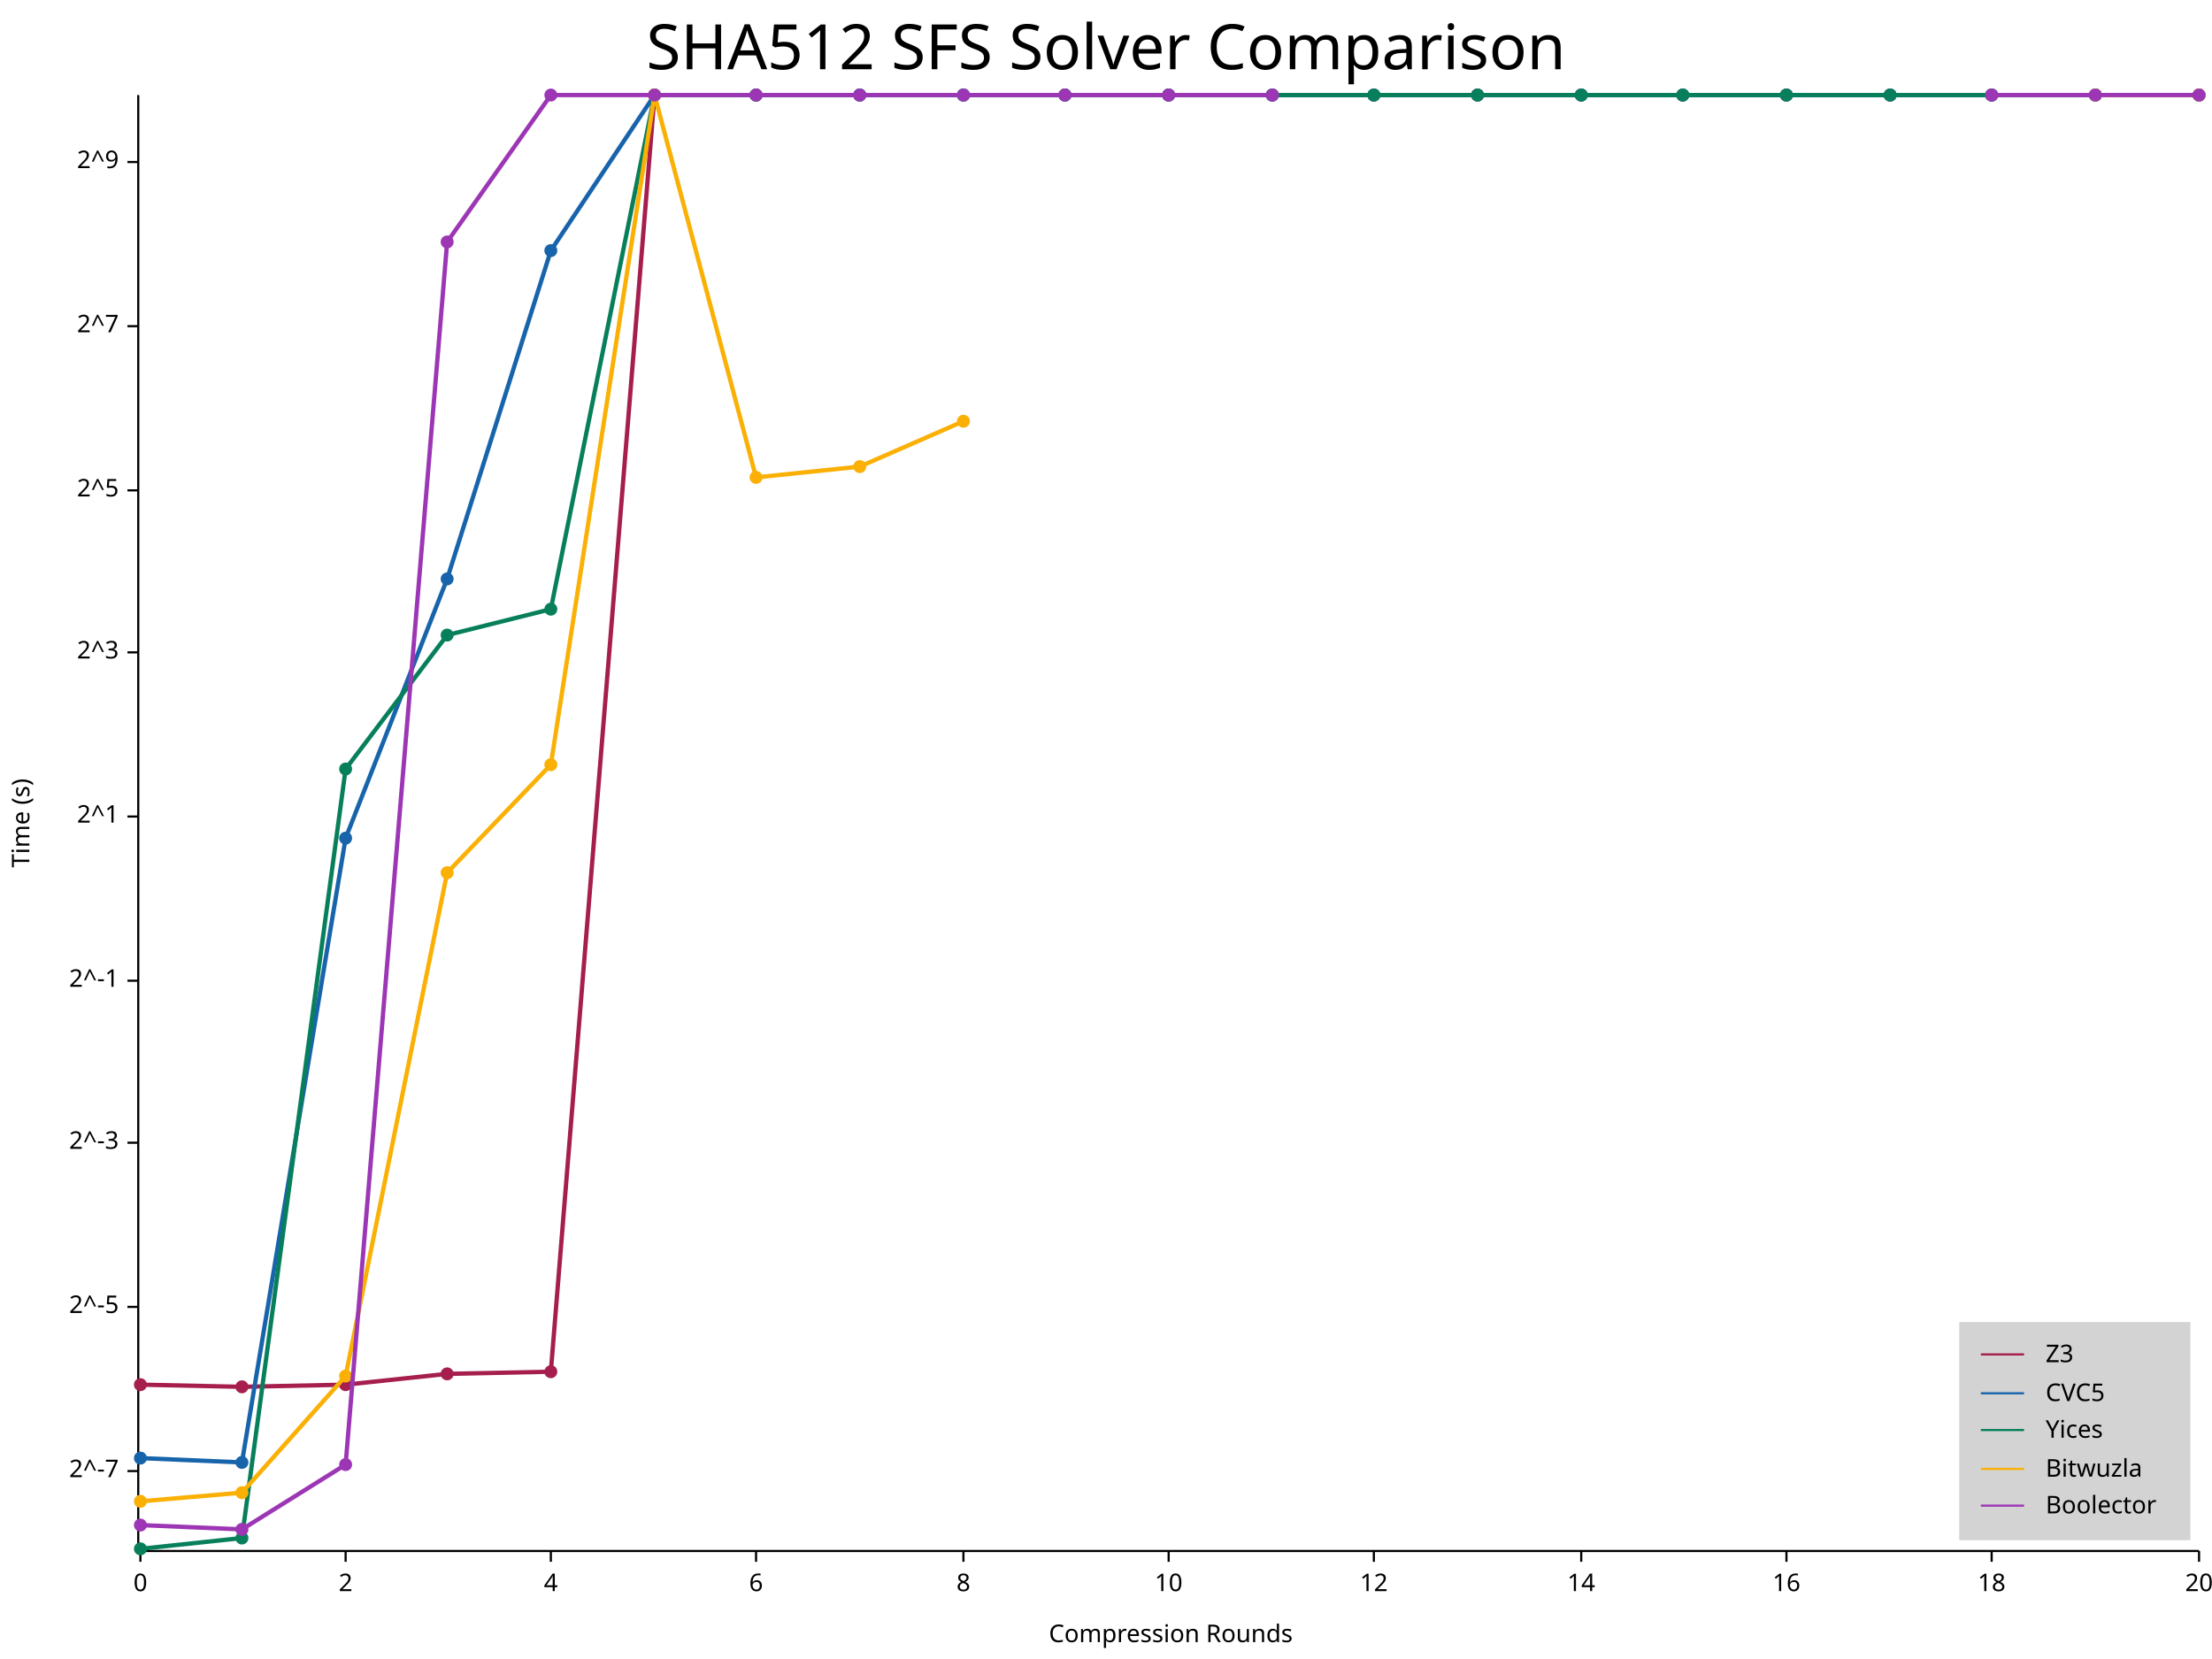
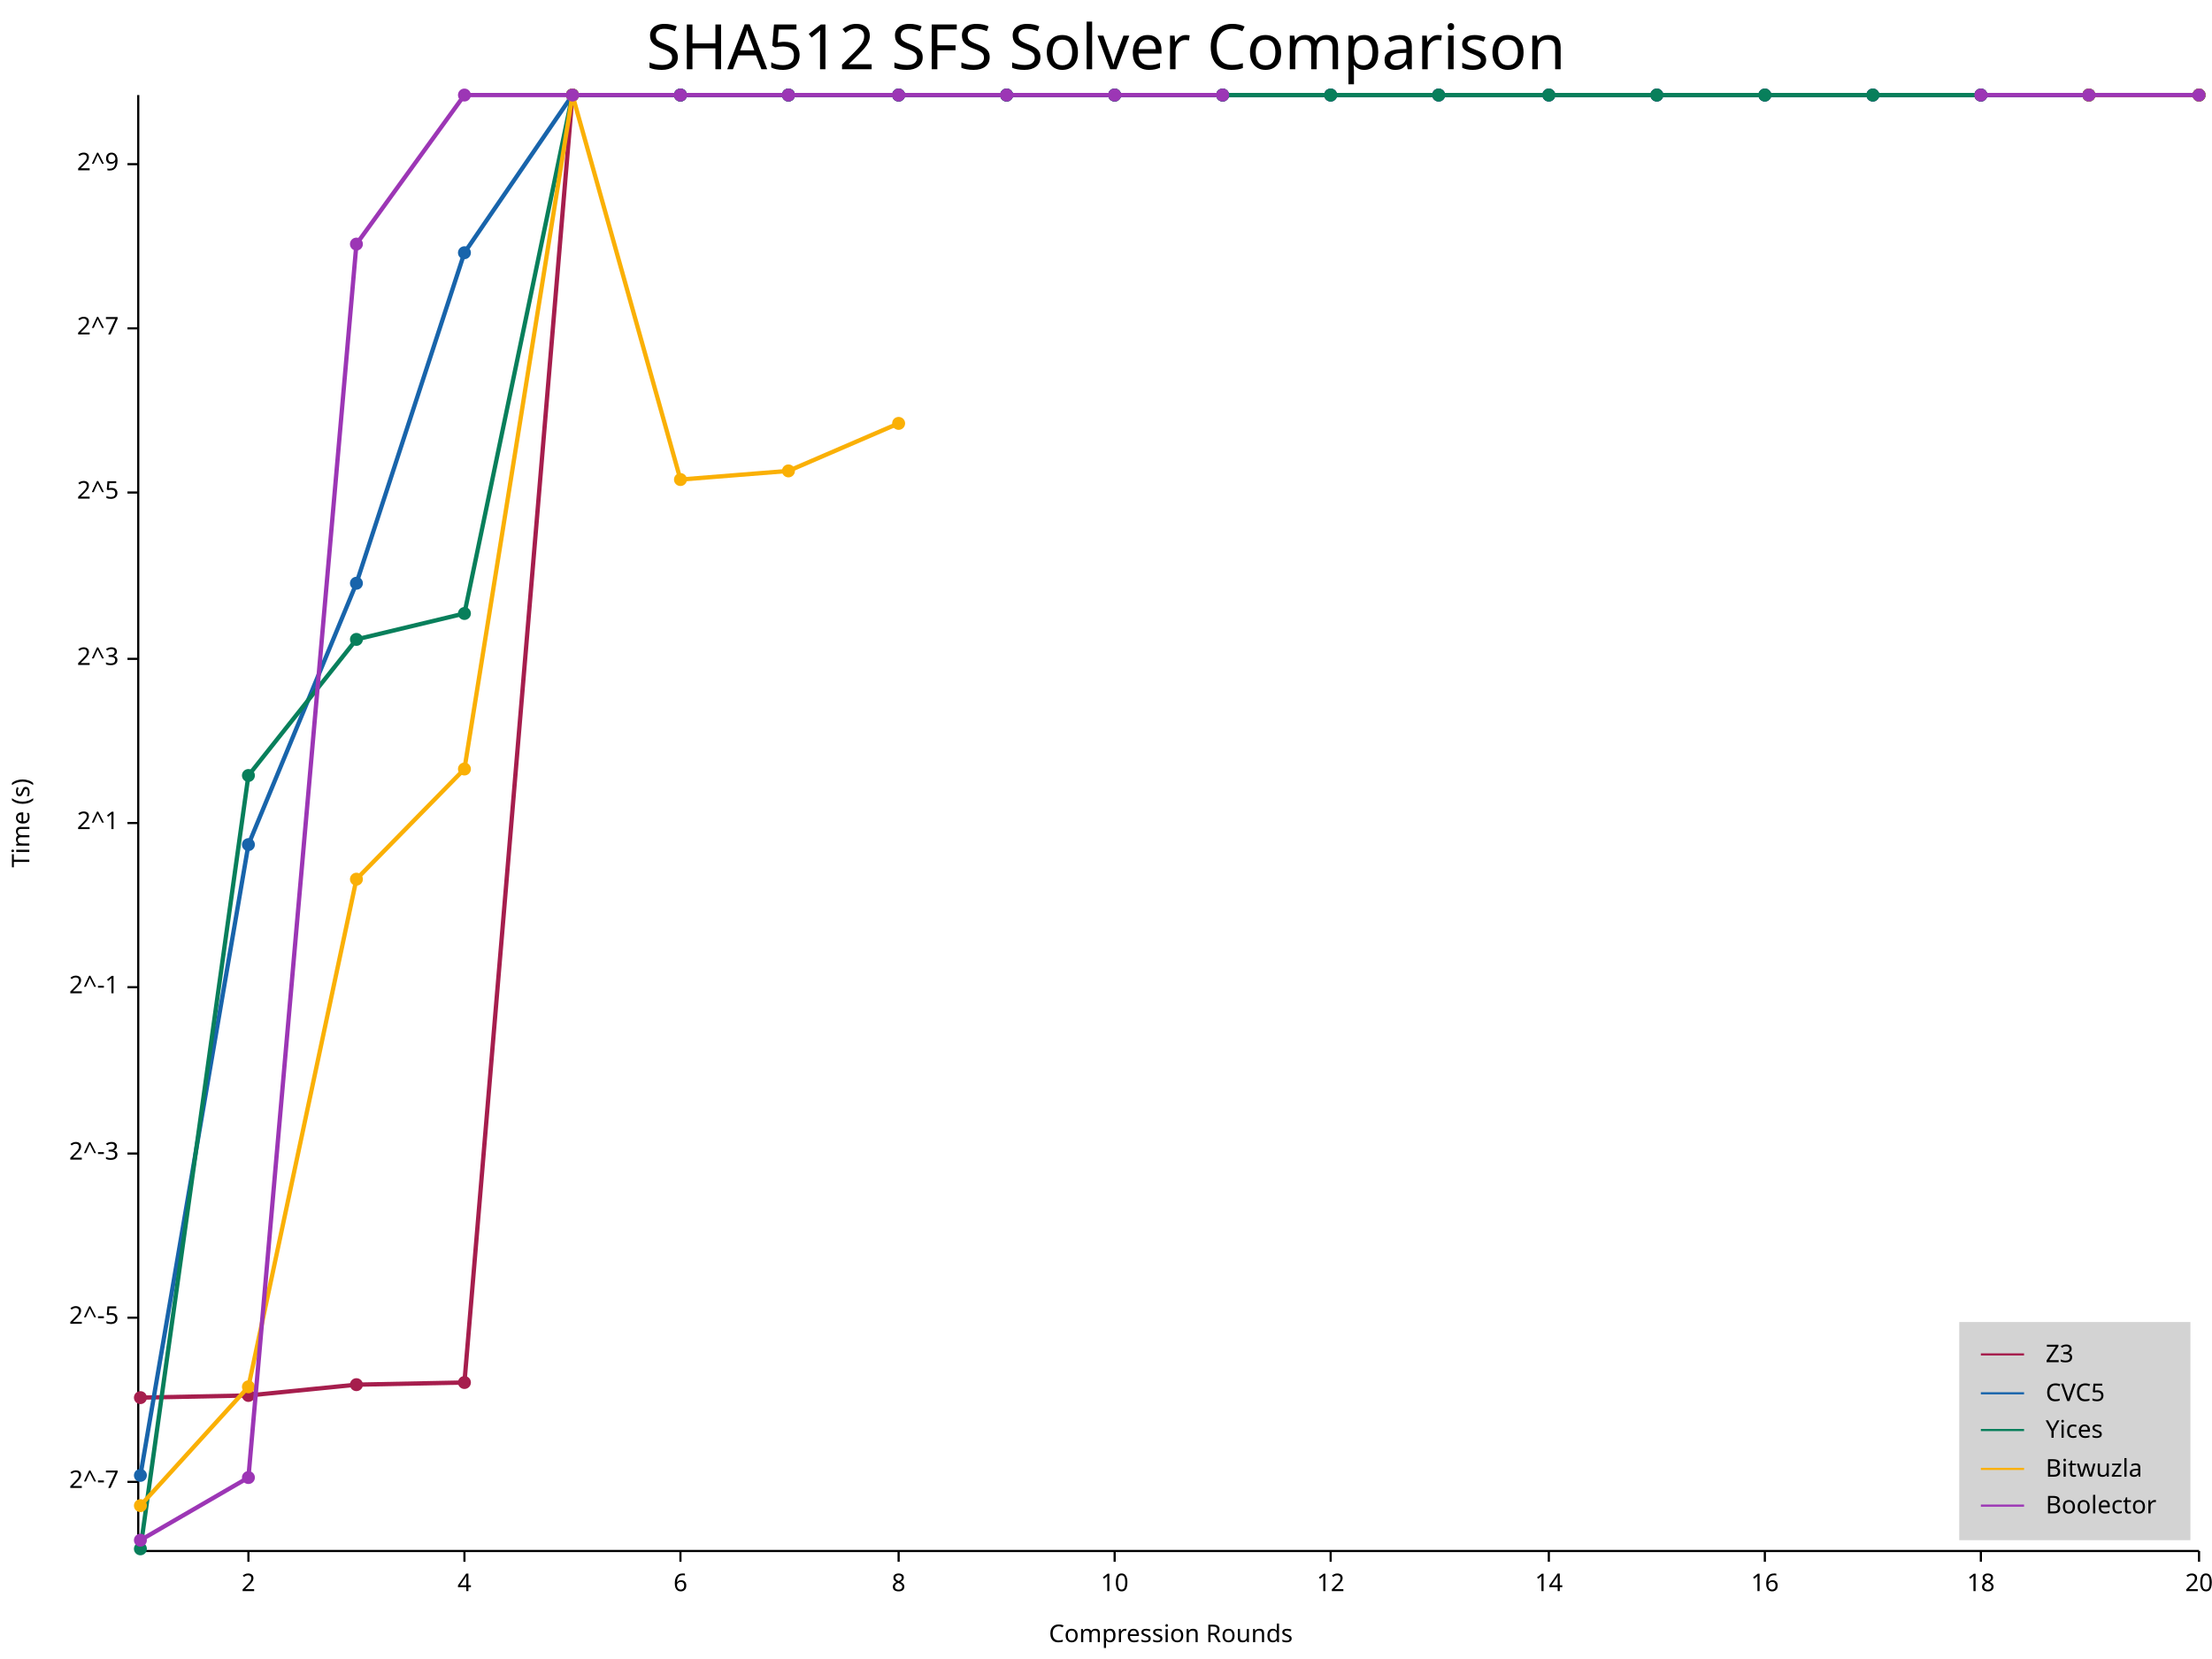
<svg xmlns="http://www.w3.org/2000/svg" width="1024" height="768" viewBox="0 0 1024 768">
  <rect x="0" y="0" width="1024" height="768" opacity="1" fill="#FFFFFF" stroke="none" />
  <text x="512" y="10" dy="0.76em" text-anchor="middle" font-family="noto sans" font-size="29.032" opacity="1" fill="#000000">
SHA512 SFS Solver Comparison
</text>
  <text x="542" y="763" dy="-0.5ex" text-anchor="middle" font-family="noto sans" font-size="11.29" opacity="1" fill="#000000">
Compression Rounds
</text>
  <polyline fill="none" opacity="1" stroke="#000000" stroke-width="1" points="65,718 1018,718 " />
-   <text x="65" y="728" dy="0.76em" text-anchor="middle" font-family="noto sans" font-size="11.29" opacity="1" fill="#000000">
- 0
- </text>
-   <polyline fill="none" opacity="1" stroke="#000000" stroke-width="1" points="65,718 65,723 " />
-   <text x="160" y="728" dy="0.76em" text-anchor="middle" font-family="noto sans" font-size="11.29" opacity="1" fill="#000000">
+   <text x="115" y="728" dy="0.76em" text-anchor="middle" font-family="noto sans" font-size="11.29" opacity="1" fill="#000000">
2
</text>
-   <polyline fill="none" opacity="1" stroke="#000000" stroke-width="1" points="160,718 160,723 " />
-   <text x="255" y="728" dy="0.76em" text-anchor="middle" font-family="noto sans" font-size="11.29" opacity="1" fill="#000000">
+   <polyline fill="none" opacity="1" stroke="#000000" stroke-width="1" points="115,718 115,723 " />
+   <text x="215" y="728" dy="0.76em" text-anchor="middle" font-family="noto sans" font-size="11.29" opacity="1" fill="#000000">
4
</text>
-   <polyline fill="none" opacity="1" stroke="#000000" stroke-width="1" points="255,718 255,723 " />
-   <text x="350" y="728" dy="0.76em" text-anchor="middle" font-family="noto sans" font-size="11.29" opacity="1" fill="#000000">
+   <polyline fill="none" opacity="1" stroke="#000000" stroke-width="1" points="215,718 215,723 " />
+   <text x="315" y="728" dy="0.76em" text-anchor="middle" font-family="noto sans" font-size="11.29" opacity="1" fill="#000000">
6
</text>
-   <polyline fill="none" opacity="1" stroke="#000000" stroke-width="1" points="350,718 350,723 " />
-   <text x="446" y="728" dy="0.76em" text-anchor="middle" font-family="noto sans" font-size="11.29" opacity="1" fill="#000000">
+   <polyline fill="none" opacity="1" stroke="#000000" stroke-width="1" points="315,718 315,723 " />
+   <text x="416" y="728" dy="0.76em" text-anchor="middle" font-family="noto sans" font-size="11.29" opacity="1" fill="#000000">
8
</text>
-   <polyline fill="none" opacity="1" stroke="#000000" stroke-width="1" points="446,718 446,723 " />
-   <text x="541" y="728" dy="0.76em" text-anchor="middle" font-family="noto sans" font-size="11.29" opacity="1" fill="#000000">
+   <polyline fill="none" opacity="1" stroke="#000000" stroke-width="1" points="416,718 416,723 " />
+   <text x="516" y="728" dy="0.76em" text-anchor="middle" font-family="noto sans" font-size="11.29" opacity="1" fill="#000000">
10
</text>
-   <polyline fill="none" opacity="1" stroke="#000000" stroke-width="1" points="541,718 541,723 " />
-   <text x="636" y="728" dy="0.76em" text-anchor="middle" font-family="noto sans" font-size="11.29" opacity="1" fill="#000000">
+   <polyline fill="none" opacity="1" stroke="#000000" stroke-width="1" points="516,718 516,723 " />
+   <text x="616" y="728" dy="0.76em" text-anchor="middle" font-family="noto sans" font-size="11.29" opacity="1" fill="#000000">
12
</text>
-   <polyline fill="none" opacity="1" stroke="#000000" stroke-width="1" points="636,718 636,723 " />
-   <text x="732" y="728" dy="0.76em" text-anchor="middle" font-family="noto sans" font-size="11.29" opacity="1" fill="#000000">
+   <polyline fill="none" opacity="1" stroke="#000000" stroke-width="1" points="616,718 616,723 " />
+   <text x="717" y="728" dy="0.76em" text-anchor="middle" font-family="noto sans" font-size="11.29" opacity="1" fill="#000000">
14
</text>
-   <polyline fill="none" opacity="1" stroke="#000000" stroke-width="1" points="732,718 732,723 " />
-   <text x="827" y="728" dy="0.76em" text-anchor="middle" font-family="noto sans" font-size="11.29" opacity="1" fill="#000000">
+   <polyline fill="none" opacity="1" stroke="#000000" stroke-width="1" points="717,718 717,723 " />
+   <text x="817" y="728" dy="0.76em" text-anchor="middle" font-family="noto sans" font-size="11.29" opacity="1" fill="#000000">
16
</text>
-   <polyline fill="none" opacity="1" stroke="#000000" stroke-width="1" points="827,718 827,723 " />
-   <text x="922" y="728" dy="0.76em" text-anchor="middle" font-family="noto sans" font-size="11.29" opacity="1" fill="#000000">
+   <polyline fill="none" opacity="1" stroke="#000000" stroke-width="1" points="817,718 817,723 " />
+   <text x="917" y="728" dy="0.76em" text-anchor="middle" font-family="noto sans" font-size="11.29" opacity="1" fill="#000000">
18
</text>
-   <polyline fill="none" opacity="1" stroke="#000000" stroke-width="1" points="922,718 922,723 " />
+   <polyline fill="none" opacity="1" stroke="#000000" stroke-width="1" points="917,718 917,723 " />
  <text x="1018" y="728" dy="0.76em" text-anchor="middle" font-family="noto sans" font-size="11.29" opacity="1" fill="#000000">
20
</text>
  <polyline fill="none" opacity="1" stroke="#000000" stroke-width="1" points="1018,718 1018,723 " />
  <text x="5" y="381" dy="0.76em" text-anchor="middle" font-family="noto sans" font-size="11.29" opacity="1" fill="#000000" transform="rotate(270, 5, 381)">
Time (s)
</text>
  <polyline fill="none" opacity="1" stroke="#000000" stroke-width="1" points="64,44 64,717 " />
-   <text x="55" y="681" dy="0.5ex" text-anchor="end" font-family="noto sans" font-size="11.29" opacity="1" fill="#000000">
+   <text x="55" y="686" dy="0.5ex" text-anchor="end" font-family="noto sans" font-size="11.29" opacity="1" fill="#000000">
2^-7
</text>
-   <polyline fill="none" opacity="1" stroke="#000000" stroke-width="1" points="59,681 64,681 " />
-   <text x="55" y="605" dy="0.5ex" text-anchor="end" font-family="noto sans" font-size="11.29" opacity="1" fill="#000000">
+   <polyline fill="none" opacity="1" stroke="#000000" stroke-width="1" points="59,686 64,686 " />
+   <text x="55" y="610" dy="0.5ex" text-anchor="end" font-family="noto sans" font-size="11.29" opacity="1" fill="#000000">
2^-5
</text>
-   <polyline fill="none" opacity="1" stroke="#000000" stroke-width="1" points="59,605 64,605 " />
-   <text x="55" y="529" dy="0.5ex" text-anchor="end" font-family="noto sans" font-size="11.29" opacity="1" fill="#000000">
+   <polyline fill="none" opacity="1" stroke="#000000" stroke-width="1" points="59,610 64,610 " />
+   <text x="55" y="534" dy="0.5ex" text-anchor="end" font-family="noto sans" font-size="11.29" opacity="1" fill="#000000">
2^-3
</text>
-   <polyline fill="none" opacity="1" stroke="#000000" stroke-width="1" points="59,529 64,529 " />
-   <text x="55" y="454" dy="0.5ex" text-anchor="end" font-family="noto sans" font-size="11.29" opacity="1" fill="#000000">
+   <polyline fill="none" opacity="1" stroke="#000000" stroke-width="1" points="59,534 64,534 " />
+   <text x="55" y="457" dy="0.5ex" text-anchor="end" font-family="noto sans" font-size="11.29" opacity="1" fill="#000000">
2^-1
</text>
-   <polyline fill="none" opacity="1" stroke="#000000" stroke-width="1" points="59,454 64,454 " />
-   <text x="55" y="378" dy="0.5ex" text-anchor="end" font-family="noto sans" font-size="11.29" opacity="1" fill="#000000">
+   <polyline fill="none" opacity="1" stroke="#000000" stroke-width="1" points="59,457 64,457 " />
+   <text x="55" y="381" dy="0.5ex" text-anchor="end" font-family="noto sans" font-size="11.29" opacity="1" fill="#000000">
2^1
</text>
-   <polyline fill="none" opacity="1" stroke="#000000" stroke-width="1" points="59,378 64,378 " />
-   <text x="55" y="302" dy="0.5ex" text-anchor="end" font-family="noto sans" font-size="11.29" opacity="1" fill="#000000">
+   <polyline fill="none" opacity="1" stroke="#000000" stroke-width="1" points="59,381 64,381 " />
+   <text x="55" y="305" dy="0.5ex" text-anchor="end" font-family="noto sans" font-size="11.29" opacity="1" fill="#000000">
2^3
</text>
-   <polyline fill="none" opacity="1" stroke="#000000" stroke-width="1" points="59,302 64,302 " />
-   <text x="55" y="227" dy="0.5ex" text-anchor="end" font-family="noto sans" font-size="11.29" opacity="1" fill="#000000">
+   <polyline fill="none" opacity="1" stroke="#000000" stroke-width="1" points="59,305 64,305 " />
+   <text x="55" y="228" dy="0.5ex" text-anchor="end" font-family="noto sans" font-size="11.29" opacity="1" fill="#000000">
2^5
</text>
-   <polyline fill="none" opacity="1" stroke="#000000" stroke-width="1" points="59,227 64,227 " />
-   <text x="55" y="151" dy="0.5ex" text-anchor="end" font-family="noto sans" font-size="11.29" opacity="1" fill="#000000">
+   <polyline fill="none" opacity="1" stroke="#000000" stroke-width="1" points="59,228 64,228 " />
+   <text x="55" y="152" dy="0.5ex" text-anchor="end" font-family="noto sans" font-size="11.29" opacity="1" fill="#000000">
2^7
</text>
-   <polyline fill="none" opacity="1" stroke="#000000" stroke-width="1" points="59,151 64,151 " />
-   <text x="55" y="75" dy="0.5ex" text-anchor="end" font-family="noto sans" font-size="11.29" opacity="1" fill="#000000">
+   <polyline fill="none" opacity="1" stroke="#000000" stroke-width="1" points="59,152 64,152 " />
+   <text x="55" y="76" dy="0.5ex" text-anchor="end" font-family="noto sans" font-size="11.29" opacity="1" fill="#000000">
2^9
</text>
-   <polyline fill="none" opacity="1" stroke="#000000" stroke-width="1" points="59,75 64,75 " />
-   <polyline fill="none" opacity="1" stroke="#A61E4D" stroke-width="2" points="65,641 112,642 160,641 207,636 255,635 303,44 350,44 398,44 446,44 493,44 541,44 589,44 636,44 684,44 732,44 779,44 827,44 875,44 922,44 970,44 1018,44 " />
-   <circle cx="65" cy="641" r="3" opacity="1" fill="#A61E4D" stroke="none" stroke-width="1" />
-   <circle cx="112" cy="642" r="3" opacity="1" fill="#A61E4D" stroke="none" stroke-width="1" />
-   <circle cx="160" cy="641" r="3" opacity="1" fill="#A61E4D" stroke="none" stroke-width="1" />
-   <circle cx="207" cy="636" r="3" opacity="1" fill="#A61E4D" stroke="none" stroke-width="1" />
-   <circle cx="255" cy="635" r="3" opacity="1" fill="#A61E4D" stroke="none" stroke-width="1" />
-   <circle cx="303" cy="44" r="3" opacity="1" fill="#A61E4D" stroke="none" stroke-width="1" />
-   <circle cx="350" cy="44" r="3" opacity="1" fill="#A61E4D" stroke="none" stroke-width="1" />
-   <circle cx="398" cy="44" r="3" opacity="1" fill="#A61E4D" stroke="none" stroke-width="1" />
-   <circle cx="446" cy="44" r="3" opacity="1" fill="#A61E4D" stroke="none" stroke-width="1" />
-   <circle cx="493" cy="44" r="3" opacity="1" fill="#A61E4D" stroke="none" stroke-width="1" />
-   <circle cx="541" cy="44" r="3" opacity="1" fill="#A61E4D" stroke="none" stroke-width="1" />
-   <circle cx="589" cy="44" r="3" opacity="1" fill="#A61E4D" stroke="none" stroke-width="1" />
-   <circle cx="636" cy="44" r="3" opacity="1" fill="#A61E4D" stroke="none" stroke-width="1" />
-   <circle cx="684" cy="44" r="3" opacity="1" fill="#A61E4D" stroke="none" stroke-width="1" />
-   <circle cx="732" cy="44" r="3" opacity="1" fill="#A61E4D" stroke="none" stroke-width="1" />
-   <circle cx="779" cy="44" r="3" opacity="1" fill="#A61E4D" stroke="none" stroke-width="1" />
-   <circle cx="827" cy="44" r="3" opacity="1" fill="#A61E4D" stroke="none" stroke-width="1" />
-   <circle cx="875" cy="44" r="3" opacity="1" fill="#A61E4D" stroke="none" stroke-width="1" />
-   <circle cx="922" cy="44" r="3" opacity="1" fill="#A61E4D" stroke="none" stroke-width="1" />
-   <circle cx="970" cy="44" r="3" opacity="1" fill="#A61E4D" stroke="none" stroke-width="1" />
+   <polyline fill="none" opacity="1" stroke="#000000" stroke-width="1" points="59,76 64,76 " />
+   <polyline fill="none" opacity="1" stroke="#A61E4D" stroke-width="2" points="65,647 115,646 165,641 215,640 265,44 315,44 365,44 416,44 466,44 516,44 566,44 616,44 666,44 717,44 767,44 817,44 867,44 917,44 967,44 1018,44 " />
+   <circle cx="65" cy="647" r="3" opacity="1" fill="#A61E4D" stroke="none" stroke-width="1" />
+   <circle cx="115" cy="646" r="3" opacity="1" fill="#A61E4D" stroke="none" stroke-width="1" />
+   <circle cx="165" cy="641" r="3" opacity="1" fill="#A61E4D" stroke="none" stroke-width="1" />
+   <circle cx="215" cy="640" r="3" opacity="1" fill="#A61E4D" stroke="none" stroke-width="1" />
+   <circle cx="265" cy="44" r="3" opacity="1" fill="#A61E4D" stroke="none" stroke-width="1" />
+   <circle cx="315" cy="44" r="3" opacity="1" fill="#A61E4D" stroke="none" stroke-width="1" />
+   <circle cx="365" cy="44" r="3" opacity="1" fill="#A61E4D" stroke="none" stroke-width="1" />
+   <circle cx="416" cy="44" r="3" opacity="1" fill="#A61E4D" stroke="none" stroke-width="1" />
+   <circle cx="466" cy="44" r="3" opacity="1" fill="#A61E4D" stroke="none" stroke-width="1" />
+   <circle cx="516" cy="44" r="3" opacity="1" fill="#A61E4D" stroke="none" stroke-width="1" />
+   <circle cx="566" cy="44" r="3" opacity="1" fill="#A61E4D" stroke="none" stroke-width="1" />
+   <circle cx="616" cy="44" r="3" opacity="1" fill="#A61E4D" stroke="none" stroke-width="1" />
+   <circle cx="666" cy="44" r="3" opacity="1" fill="#A61E4D" stroke="none" stroke-width="1" />
+   <circle cx="717" cy="44" r="3" opacity="1" fill="#A61E4D" stroke="none" stroke-width="1" />
+   <circle cx="767" cy="44" r="3" opacity="1" fill="#A61E4D" stroke="none" stroke-width="1" />
+   <circle cx="817" cy="44" r="3" opacity="1" fill="#A61E4D" stroke="none" stroke-width="1" />
+   <circle cx="867" cy="44" r="3" opacity="1" fill="#A61E4D" stroke="none" stroke-width="1" />
+   <circle cx="917" cy="44" r="3" opacity="1" fill="#A61E4D" stroke="none" stroke-width="1" />
+   <circle cx="967" cy="44" r="3" opacity="1" fill="#A61E4D" stroke="none" stroke-width="1" />
  <circle cx="1018" cy="44" r="3" opacity="1" fill="#A61E4D" stroke="none" stroke-width="1" />
-   <polyline fill="none" opacity="1" stroke="#1864AB" stroke-width="2" points="65,675 112,677 160,388 207,268 255,116 303,44 350,44 398,44 446,44 493,44 541,44 589,44 636,44 684,44 732,44 779,44 827,44 875,44 922,44 970,44 1018,44 " />
-   <circle cx="65" cy="675" r="3" opacity="1" fill="#1864AB" stroke="none" stroke-width="1" />
-   <circle cx="112" cy="677" r="3" opacity="1" fill="#1864AB" stroke="none" stroke-width="1" />
-   <circle cx="160" cy="388" r="3" opacity="1" fill="#1864AB" stroke="none" stroke-width="1" />
-   <circle cx="207" cy="268" r="3" opacity="1" fill="#1864AB" stroke="none" stroke-width="1" />
-   <circle cx="255" cy="116" r="3" opacity="1" fill="#1864AB" stroke="none" stroke-width="1" />
-   <circle cx="303" cy="44" r="3" opacity="1" fill="#1864AB" stroke="none" stroke-width="1" />
-   <circle cx="350" cy="44" r="3" opacity="1" fill="#1864AB" stroke="none" stroke-width="1" />
-   <circle cx="398" cy="44" r="3" opacity="1" fill="#1864AB" stroke="none" stroke-width="1" />
-   <circle cx="446" cy="44" r="3" opacity="1" fill="#1864AB" stroke="none" stroke-width="1" />
-   <circle cx="493" cy="44" r="3" opacity="1" fill="#1864AB" stroke="none" stroke-width="1" />
-   <circle cx="541" cy="44" r="3" opacity="1" fill="#1864AB" stroke="none" stroke-width="1" />
-   <circle cx="589" cy="44" r="3" opacity="1" fill="#1864AB" stroke="none" stroke-width="1" />
-   <circle cx="636" cy="44" r="3" opacity="1" fill="#1864AB" stroke="none" stroke-width="1" />
-   <circle cx="684" cy="44" r="3" opacity="1" fill="#1864AB" stroke="none" stroke-width="1" />
-   <circle cx="732" cy="44" r="3" opacity="1" fill="#1864AB" stroke="none" stroke-width="1" />
-   <circle cx="779" cy="44" r="3" opacity="1" fill="#1864AB" stroke="none" stroke-width="1" />
-   <circle cx="827" cy="44" r="3" opacity="1" fill="#1864AB" stroke="none" stroke-width="1" />
-   <circle cx="875" cy="44" r="3" opacity="1" fill="#1864AB" stroke="none" stroke-width="1" />
-   <circle cx="922" cy="44" r="3" opacity="1" fill="#1864AB" stroke="none" stroke-width="1" />
-   <circle cx="970" cy="44" r="3" opacity="1" fill="#1864AB" stroke="none" stroke-width="1" />
+   <polyline fill="none" opacity="1" stroke="#1864AB" stroke-width="2" points="65,683 115,391 165,270 215,117 265,44 315,44 365,44 416,44 466,44 516,44 566,44 616,44 666,44 717,44 767,44 817,44 867,44 917,44 967,44 1018,44 " />
+   <circle cx="65" cy="683" r="3" opacity="1" fill="#1864AB" stroke="none" stroke-width="1" />
+   <circle cx="115" cy="391" r="3" opacity="1" fill="#1864AB" stroke="none" stroke-width="1" />
+   <circle cx="165" cy="270" r="3" opacity="1" fill="#1864AB" stroke="none" stroke-width="1" />
+   <circle cx="215" cy="117" r="3" opacity="1" fill="#1864AB" stroke="none" stroke-width="1" />
+   <circle cx="265" cy="44" r="3" opacity="1" fill="#1864AB" stroke="none" stroke-width="1" />
+   <circle cx="315" cy="44" r="3" opacity="1" fill="#1864AB" stroke="none" stroke-width="1" />
+   <circle cx="365" cy="44" r="3" opacity="1" fill="#1864AB" stroke="none" stroke-width="1" />
+   <circle cx="416" cy="44" r="3" opacity="1" fill="#1864AB" stroke="none" stroke-width="1" />
+   <circle cx="466" cy="44" r="3" opacity="1" fill="#1864AB" stroke="none" stroke-width="1" />
+   <circle cx="516" cy="44" r="3" opacity="1" fill="#1864AB" stroke="none" stroke-width="1" />
+   <circle cx="566" cy="44" r="3" opacity="1" fill="#1864AB" stroke="none" stroke-width="1" />
+   <circle cx="616" cy="44" r="3" opacity="1" fill="#1864AB" stroke="none" stroke-width="1" />
+   <circle cx="666" cy="44" r="3" opacity="1" fill="#1864AB" stroke="none" stroke-width="1" />
+   <circle cx="717" cy="44" r="3" opacity="1" fill="#1864AB" stroke="none" stroke-width="1" />
+   <circle cx="767" cy="44" r="3" opacity="1" fill="#1864AB" stroke="none" stroke-width="1" />
+   <circle cx="817" cy="44" r="3" opacity="1" fill="#1864AB" stroke="none" stroke-width="1" />
+   <circle cx="867" cy="44" r="3" opacity="1" fill="#1864AB" stroke="none" stroke-width="1" />
+   <circle cx="917" cy="44" r="3" opacity="1" fill="#1864AB" stroke="none" stroke-width="1" />
+   <circle cx="967" cy="44" r="3" opacity="1" fill="#1864AB" stroke="none" stroke-width="1" />
  <circle cx="1018" cy="44" r="3" opacity="1" fill="#1864AB" stroke="none" stroke-width="1" />
-   <polyline fill="none" opacity="1" stroke="#087F5B" stroke-width="2" points="65,717 112,712 160,356 207,294 255,282 303,44 350,44 398,44 446,44 493,44 541,44 589,44 636,44 684,44 732,44 779,44 827,44 875,44 922,44 970,44 1018,44 " />
+   <polyline fill="none" opacity="1" stroke="#087F5B" stroke-width="2" points="65,717 115,359 165,296 215,284 265,44 315,44 365,44 416,44 466,44 516,44 566,44 616,44 666,44 717,44 767,44 817,44 867,44 917,44 967,44 1018,44 " />
  <circle cx="65" cy="717" r="3" opacity="1" fill="#087F5B" stroke="none" stroke-width="1" />
-   <circle cx="112" cy="712" r="3" opacity="1" fill="#087F5B" stroke="none" stroke-width="1" />
-   <circle cx="160" cy="356" r="3" opacity="1" fill="#087F5B" stroke="none" stroke-width="1" />
-   <circle cx="207" cy="294" r="3" opacity="1" fill="#087F5B" stroke="none" stroke-width="1" />
-   <circle cx="255" cy="282" r="3" opacity="1" fill="#087F5B" stroke="none" stroke-width="1" />
-   <circle cx="303" cy="44" r="3" opacity="1" fill="#087F5B" stroke="none" stroke-width="1" />
-   <circle cx="350" cy="44" r="3" opacity="1" fill="#087F5B" stroke="none" stroke-width="1" />
-   <circle cx="398" cy="44" r="3" opacity="1" fill="#087F5B" stroke="none" stroke-width="1" />
-   <circle cx="446" cy="44" r="3" opacity="1" fill="#087F5B" stroke="none" stroke-width="1" />
-   <circle cx="493" cy="44" r="3" opacity="1" fill="#087F5B" stroke="none" stroke-width="1" />
-   <circle cx="541" cy="44" r="3" opacity="1" fill="#087F5B" stroke="none" stroke-width="1" />
-   <circle cx="589" cy="44" r="3" opacity="1" fill="#087F5B" stroke="none" stroke-width="1" />
-   <circle cx="636" cy="44" r="3" opacity="1" fill="#087F5B" stroke="none" stroke-width="1" />
-   <circle cx="684" cy="44" r="3" opacity="1" fill="#087F5B" stroke="none" stroke-width="1" />
-   <circle cx="732" cy="44" r="3" opacity="1" fill="#087F5B" stroke="none" stroke-width="1" />
-   <circle cx="779" cy="44" r="3" opacity="1" fill="#087F5B" stroke="none" stroke-width="1" />
-   <circle cx="827" cy="44" r="3" opacity="1" fill="#087F5B" stroke="none" stroke-width="1" />
-   <circle cx="875" cy="44" r="3" opacity="1" fill="#087F5B" stroke="none" stroke-width="1" />
-   <circle cx="922" cy="44" r="3" opacity="1" fill="#087F5B" stroke="none" stroke-width="1" />
-   <circle cx="970" cy="44" r="3" opacity="1" fill="#087F5B" stroke="none" stroke-width="1" />
+   <circle cx="115" cy="359" r="3" opacity="1" fill="#087F5B" stroke="none" stroke-width="1" />
+   <circle cx="165" cy="296" r="3" opacity="1" fill="#087F5B" stroke="none" stroke-width="1" />
+   <circle cx="215" cy="284" r="3" opacity="1" fill="#087F5B" stroke="none" stroke-width="1" />
+   <circle cx="265" cy="44" r="3" opacity="1" fill="#087F5B" stroke="none" stroke-width="1" />
+   <circle cx="315" cy="44" r="3" opacity="1" fill="#087F5B" stroke="none" stroke-width="1" />
+   <circle cx="365" cy="44" r="3" opacity="1" fill="#087F5B" stroke="none" stroke-width="1" />
+   <circle cx="416" cy="44" r="3" opacity="1" fill="#087F5B" stroke="none" stroke-width="1" />
+   <circle cx="466" cy="44" r="3" opacity="1" fill="#087F5B" stroke="none" stroke-width="1" />
+   <circle cx="516" cy="44" r="3" opacity="1" fill="#087F5B" stroke="none" stroke-width="1" />
+   <circle cx="566" cy="44" r="3" opacity="1" fill="#087F5B" stroke="none" stroke-width="1" />
+   <circle cx="616" cy="44" r="3" opacity="1" fill="#087F5B" stroke="none" stroke-width="1" />
+   <circle cx="666" cy="44" r="3" opacity="1" fill="#087F5B" stroke="none" stroke-width="1" />
+   <circle cx="717" cy="44" r="3" opacity="1" fill="#087F5B" stroke="none" stroke-width="1" />
+   <circle cx="767" cy="44" r="3" opacity="1" fill="#087F5B" stroke="none" stroke-width="1" />
+   <circle cx="817" cy="44" r="3" opacity="1" fill="#087F5B" stroke="none" stroke-width="1" />
+   <circle cx="867" cy="44" r="3" opacity="1" fill="#087F5B" stroke="none" stroke-width="1" />
+   <circle cx="917" cy="44" r="3" opacity="1" fill="#087F5B" stroke="none" stroke-width="1" />
+   <circle cx="967" cy="44" r="3" opacity="1" fill="#087F5B" stroke="none" stroke-width="1" />
  <circle cx="1018" cy="44" r="3" opacity="1" fill="#087F5B" stroke="none" stroke-width="1" />
-   <polyline fill="none" opacity="1" stroke="#FAB005" stroke-width="2" points="65,695 112,691 160,637 207,404 255,354 303,44 350,221 398,216 446,195 " />
-   <circle cx="65" cy="695" r="3" opacity="1" fill="#FAB005" stroke="none" stroke-width="1" />
-   <circle cx="112" cy="691" r="3" opacity="1" fill="#FAB005" stroke="none" stroke-width="1" />
-   <circle cx="160" cy="637" r="3" opacity="1" fill="#FAB005" stroke="none" stroke-width="1" />
-   <circle cx="207" cy="404" r="3" opacity="1" fill="#FAB005" stroke="none" stroke-width="1" />
-   <circle cx="255" cy="354" r="3" opacity="1" fill="#FAB005" stroke="none" stroke-width="1" />
-   <circle cx="303" cy="44" r="3" opacity="1" fill="#FAB005" stroke="none" stroke-width="1" />
-   <circle cx="350" cy="221" r="3" opacity="1" fill="#FAB005" stroke="none" stroke-width="1" />
-   <circle cx="398" cy="216" r="3" opacity="1" fill="#FAB005" stroke="none" stroke-width="1" />
-   <circle cx="446" cy="195" r="3" opacity="1" fill="#FAB005" stroke="none" stroke-width="1" />
-   <polyline fill="none" opacity="1" stroke="#FAB005" stroke-width="2" points="970,44 1018,44 " />
-   <circle cx="970" cy="44" r="3" opacity="1" fill="#FAB005" stroke="none" stroke-width="1" />
+   <polyline fill="none" opacity="1" stroke="#FAB005" stroke-width="2" points="65,697 115,642 165,407 215,356 265,44 315,222 365,218 416,196 " />
+   <circle cx="65" cy="697" r="3" opacity="1" fill="#FAB005" stroke="none" stroke-width="1" />
+   <circle cx="115" cy="642" r="3" opacity="1" fill="#FAB005" stroke="none" stroke-width="1" />
+   <circle cx="165" cy="407" r="3" opacity="1" fill="#FAB005" stroke="none" stroke-width="1" />
+   <circle cx="215" cy="356" r="3" opacity="1" fill="#FAB005" stroke="none" stroke-width="1" />
+   <circle cx="265" cy="44" r="3" opacity="1" fill="#FAB005" stroke="none" stroke-width="1" />
+   <circle cx="315" cy="222" r="3" opacity="1" fill="#FAB005" stroke="none" stroke-width="1" />
+   <circle cx="365" cy="218" r="3" opacity="1" fill="#FAB005" stroke="none" stroke-width="1" />
+   <circle cx="416" cy="196" r="3" opacity="1" fill="#FAB005" stroke="none" stroke-width="1" />
+   <polyline fill="none" opacity="1" stroke="#FAB005" stroke-width="2" points="967,44 1018,44 " />
+   <circle cx="967" cy="44" r="3" opacity="1" fill="#FAB005" stroke="none" stroke-width="1" />
  <circle cx="1018" cy="44" r="3" opacity="1" fill="#FAB005" stroke="none" stroke-width="1" />
-   <polyline fill="none" opacity="1" stroke="#9C36B5" stroke-width="2" points="65,706 112,708 160,678 207,112 255,44 303,44 350,44 398,44 446,44 493,44 541,44 589,44 " />
-   <circle cx="65" cy="706" r="3" opacity="1" fill="#9C36B5" stroke="none" stroke-width="1" />
-   <circle cx="112" cy="708" r="3" opacity="1" fill="#9C36B5" stroke="none" stroke-width="1" />
-   <circle cx="160" cy="678" r="3" opacity="1" fill="#9C36B5" stroke="none" stroke-width="1" />
-   <circle cx="207" cy="112" r="3" opacity="1" fill="#9C36B5" stroke="none" stroke-width="1" />
-   <circle cx="255" cy="44" r="3" opacity="1" fill="#9C36B5" stroke="none" stroke-width="1" />
-   <circle cx="303" cy="44" r="3" opacity="1" fill="#9C36B5" stroke="none" stroke-width="1" />
-   <circle cx="350" cy="44" r="3" opacity="1" fill="#9C36B5" stroke="none" stroke-width="1" />
-   <circle cx="398" cy="44" r="3" opacity="1" fill="#9C36B5" stroke="none" stroke-width="1" />
-   <circle cx="446" cy="44" r="3" opacity="1" fill="#9C36B5" stroke="none" stroke-width="1" />
-   <circle cx="493" cy="44" r="3" opacity="1" fill="#9C36B5" stroke="none" stroke-width="1" />
-   <circle cx="541" cy="44" r="3" opacity="1" fill="#9C36B5" stroke="none" stroke-width="1" />
-   <circle cx="589" cy="44" r="3" opacity="1" fill="#9C36B5" stroke="none" stroke-width="1" />
-   <polyline fill="none" opacity="1" stroke="#9C36B5" stroke-width="2" points="922,44 970,44 1018,44 " />
-   <circle cx="922" cy="44" r="3" opacity="1" fill="#9C36B5" stroke="none" stroke-width="1" />
-   <circle cx="970" cy="44" r="3" opacity="1" fill="#9C36B5" stroke="none" stroke-width="1" />
+   <polyline fill="none" opacity="1" stroke="#9C36B5" stroke-width="2" points="65,713 115,684 165,113 215,44 265,44 315,44 365,44 416,44 466,44 516,44 566,44 " />
+   <circle cx="65" cy="713" r="3" opacity="1" fill="#9C36B5" stroke="none" stroke-width="1" />
+   <circle cx="115" cy="684" r="3" opacity="1" fill="#9C36B5" stroke="none" stroke-width="1" />
+   <circle cx="165" cy="113" r="3" opacity="1" fill="#9C36B5" stroke="none" stroke-width="1" />
+   <circle cx="215" cy="44" r="3" opacity="1" fill="#9C36B5" stroke="none" stroke-width="1" />
+   <circle cx="265" cy="44" r="3" opacity="1" fill="#9C36B5" stroke="none" stroke-width="1" />
+   <circle cx="315" cy="44" r="3" opacity="1" fill="#9C36B5" stroke="none" stroke-width="1" />
+   <circle cx="365" cy="44" r="3" opacity="1" fill="#9C36B5" stroke="none" stroke-width="1" />
+   <circle cx="416" cy="44" r="3" opacity="1" fill="#9C36B5" stroke="none" stroke-width="1" />
+   <circle cx="466" cy="44" r="3" opacity="1" fill="#9C36B5" stroke="none" stroke-width="1" />
+   <circle cx="516" cy="44" r="3" opacity="1" fill="#9C36B5" stroke="none" stroke-width="1" />
+   <circle cx="566" cy="44" r="3" opacity="1" fill="#9C36B5" stroke="none" stroke-width="1" />
+   <polyline fill="none" opacity="1" stroke="#9C36B5" stroke-width="2" points="917,44 967,44 1018,44 " />
+   <circle cx="917" cy="44" r="3" opacity="1" fill="#9C36B5" stroke="none" stroke-width="1" />
+   <circle cx="967" cy="44" r="3" opacity="1" fill="#9C36B5" stroke="none" stroke-width="1" />
  <circle cx="1018" cy="44" r="3" opacity="1" fill="#9C36B5" stroke="none" stroke-width="1" />
  <rect x="907" y="612" width="107" height="101" opacity="0.8" fill="#C8C8C8" stroke="none" />
  <text x="947" y="622" dy="0.76em" text-anchor="start" font-family="noto sans" font-size="11.29" opacity="1" fill="#000000">
Z3
</text>
  <text x="947" y="640" dy="0.76em" text-anchor="start" font-family="noto sans" font-size="11.29" opacity="1" fill="#000000">
CVC5
</text>
  <text x="947" y="657" dy="0.76em" text-anchor="start" font-family="noto sans" font-size="11.29" opacity="1" fill="#000000">
Yices
</text>
  <text x="947" y="675" dy="0.76em" text-anchor="start" font-family="noto sans" font-size="11.29" opacity="1" fill="#000000">
Bitwuzla
</text>
  <text x="947" y="692" dy="0.76em" text-anchor="start" font-family="noto sans" font-size="11.29" opacity="1" fill="#000000">
Boolector
</text>
  <polyline fill="none" opacity="1" stroke="#A61E4D" stroke-width="1" points="917,627 937,627 " />
  <polyline fill="none" opacity="1" stroke="#1864AB" stroke-width="1" points="917,645 937,645 " />
  <polyline fill="none" opacity="1" stroke="#087F5B" stroke-width="1" points="917,662 937,662 " />
  <polyline fill="none" opacity="1" stroke="#FAB005" stroke-width="1" points="917,680 937,680 " />
  <polyline fill="none" opacity="1" stroke="#9C36B5" stroke-width="1" points="917,697 937,697 " />
</svg>
